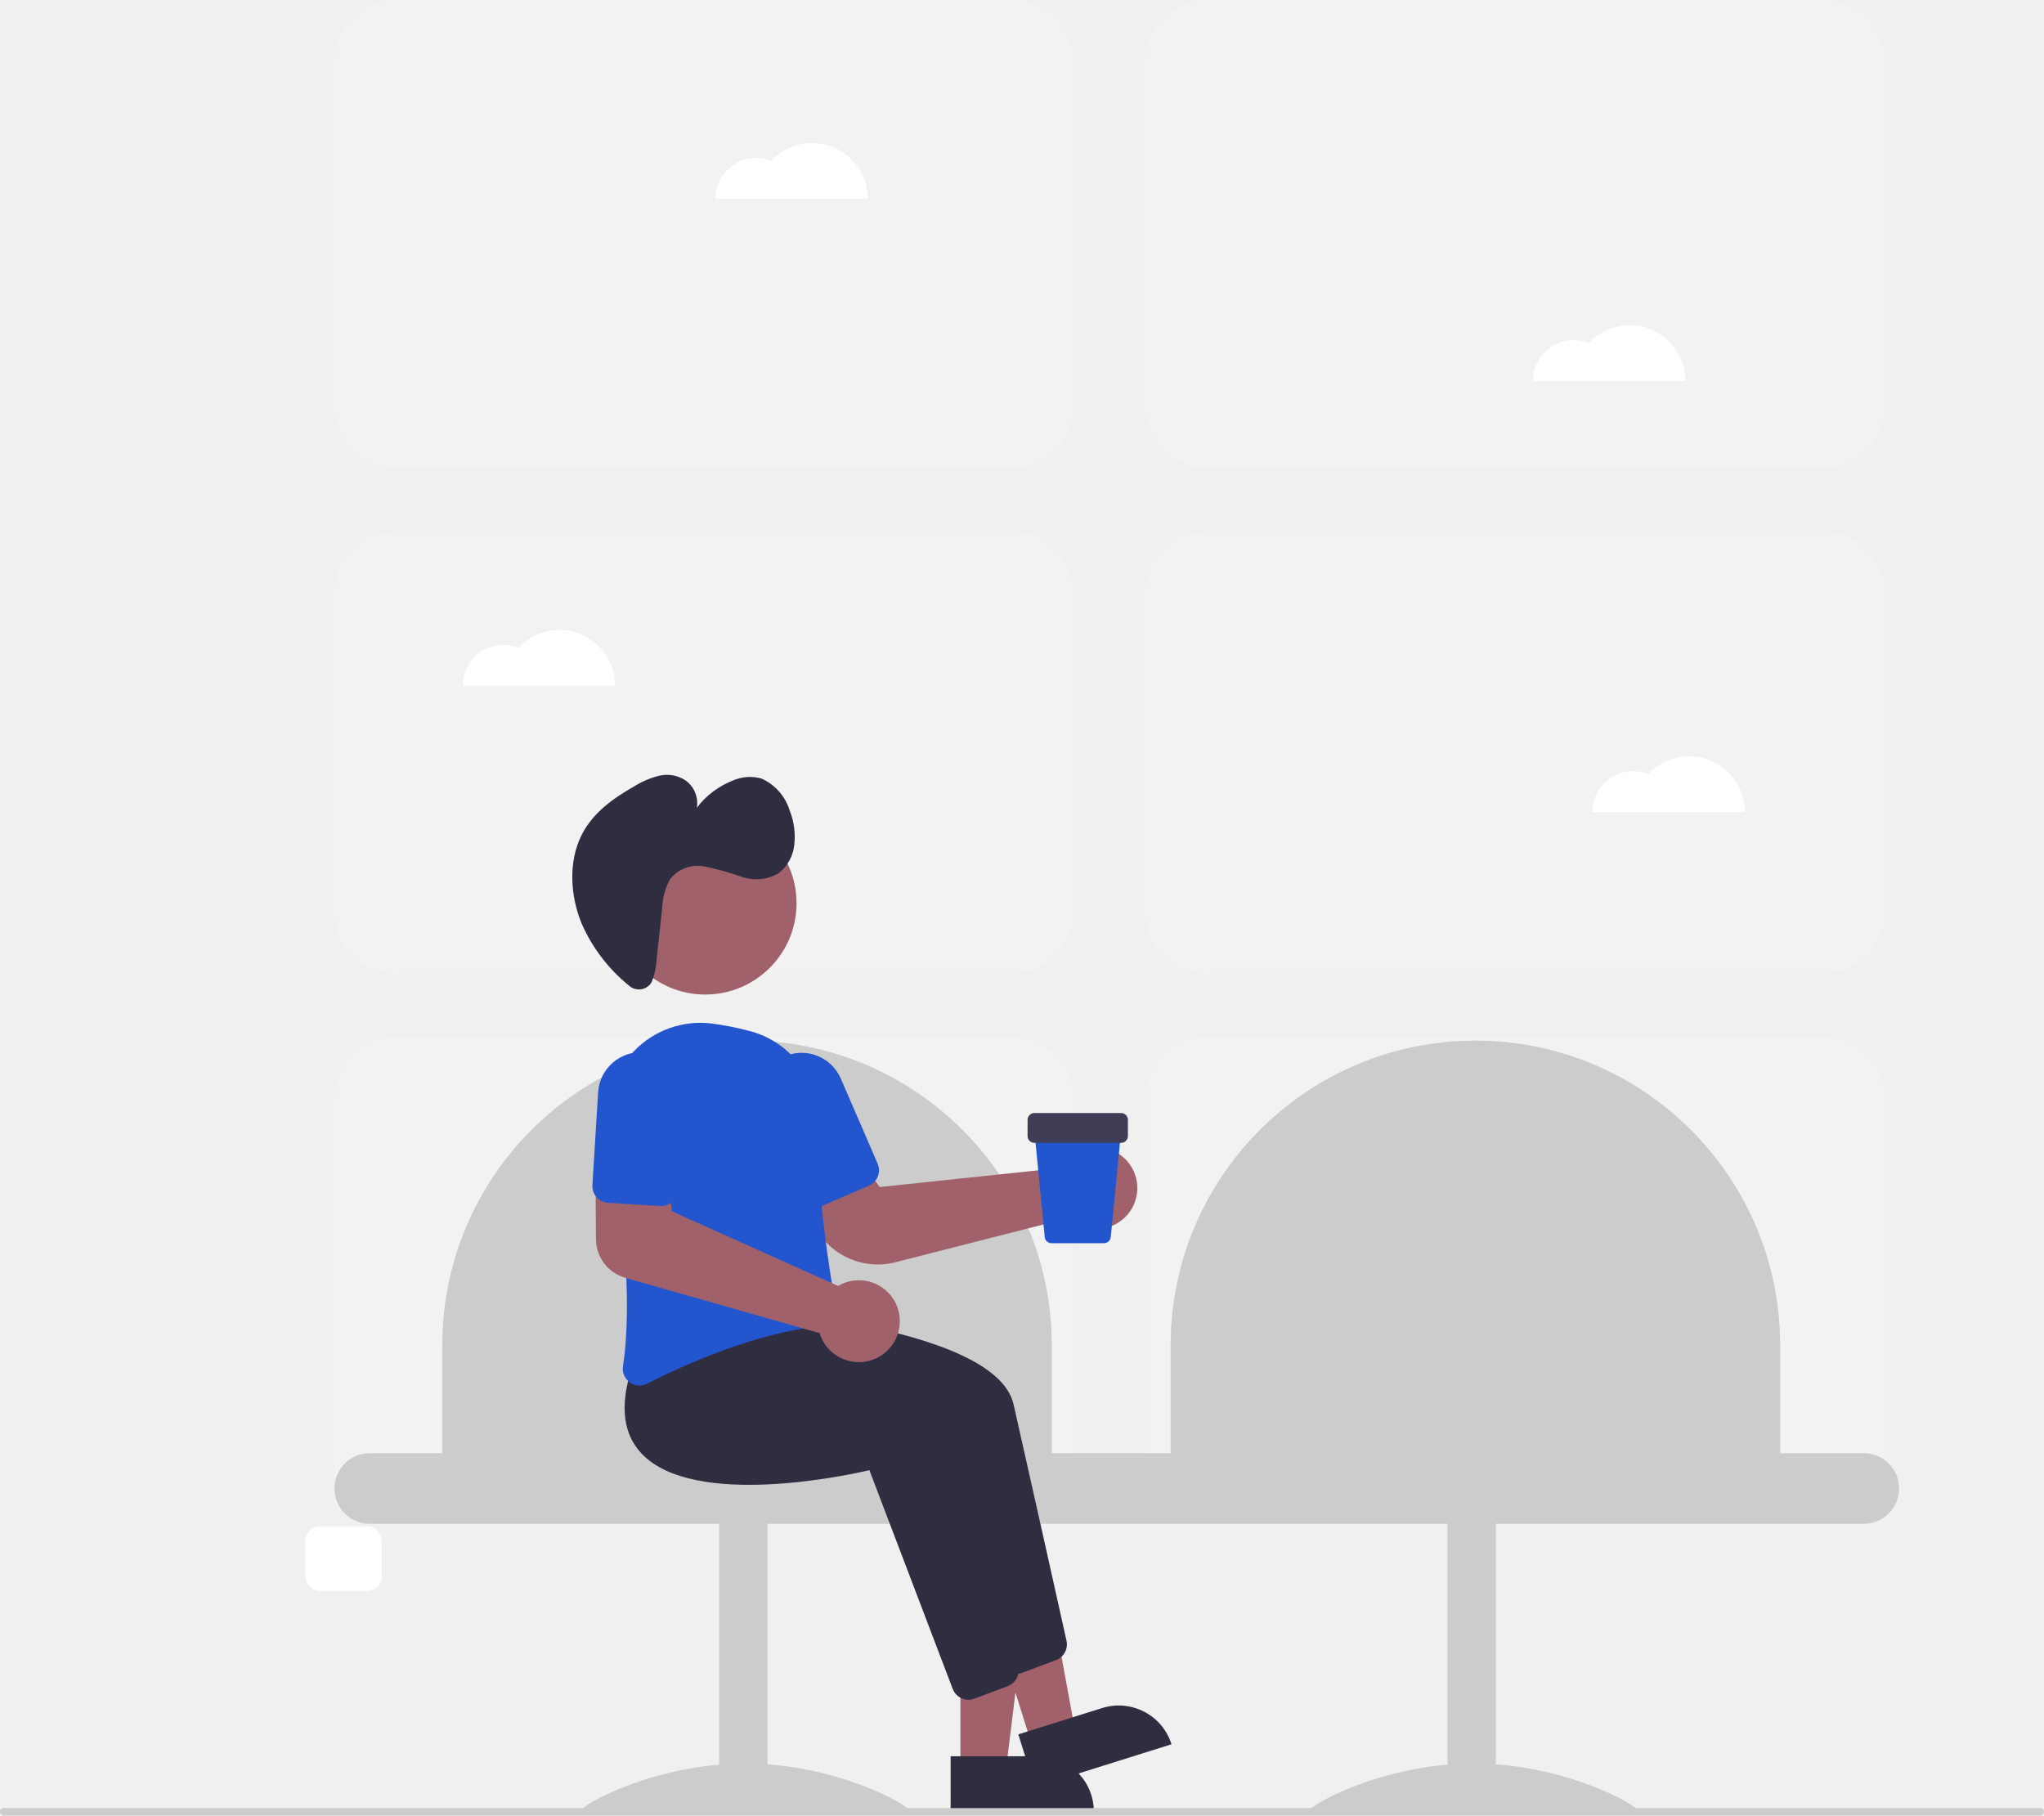
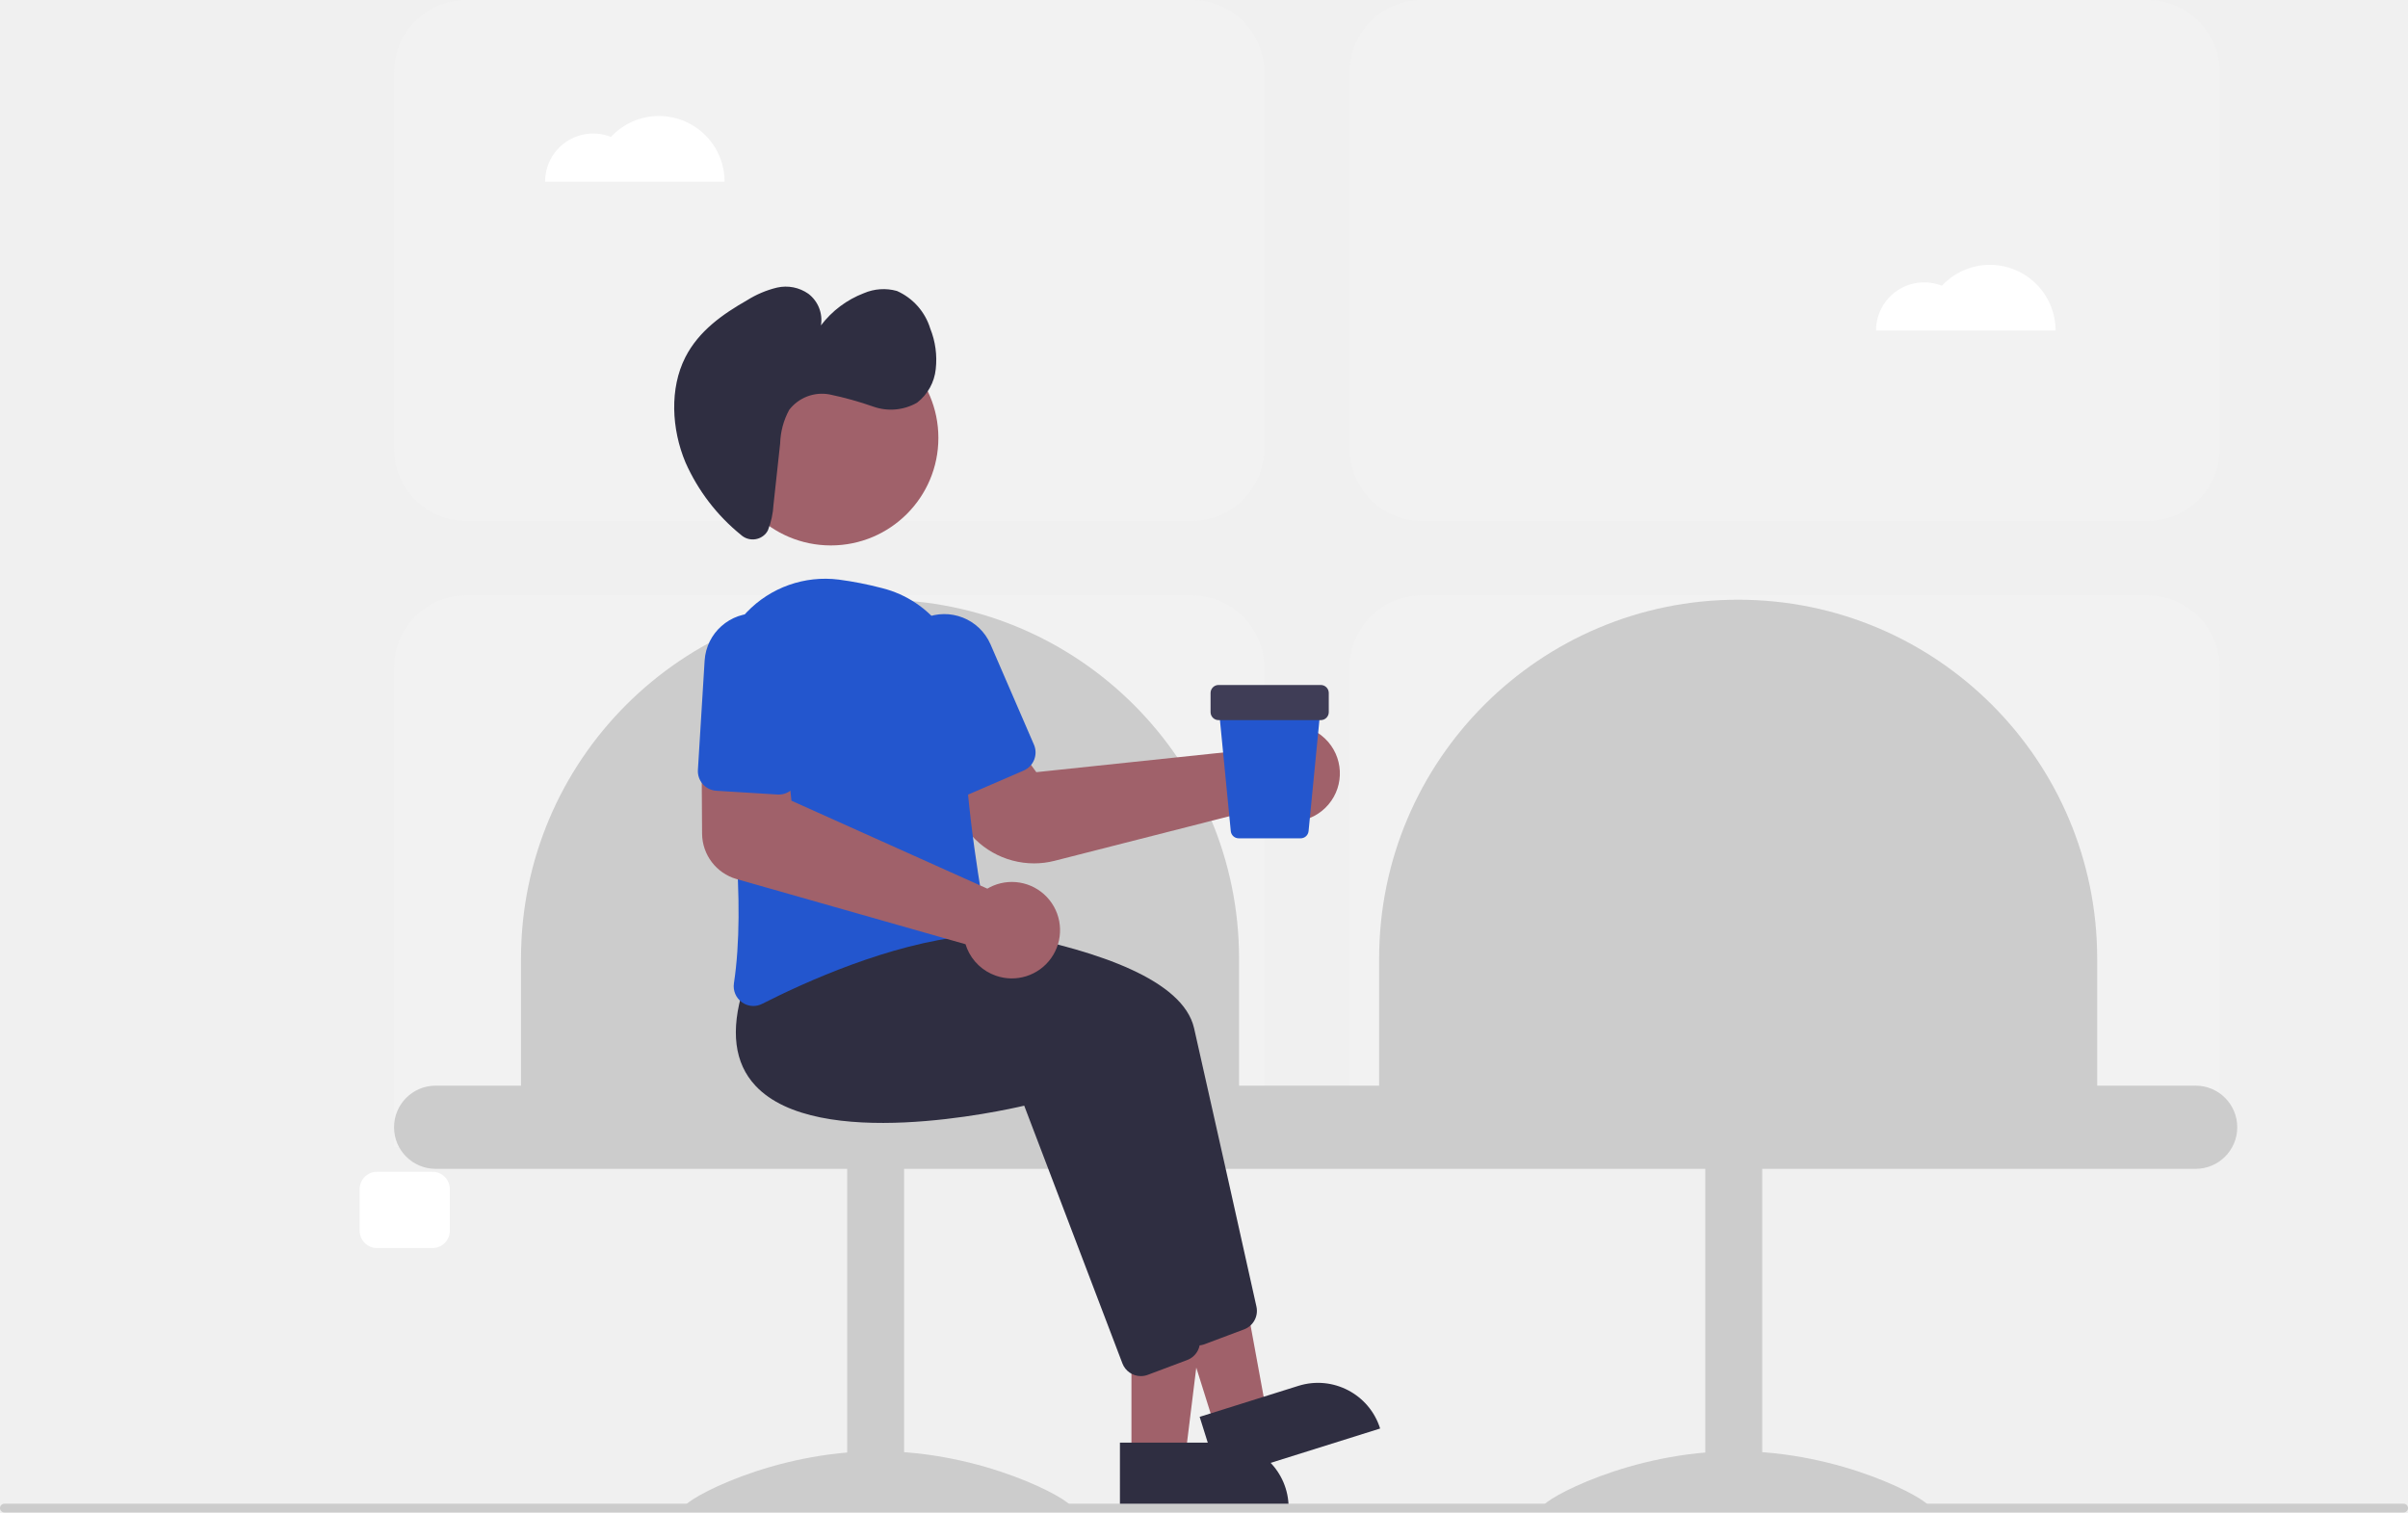
- <svg xmlns="http://www.w3.org/2000/svg" id="undraw_Airport_re_oqk1_1_" data-name="undraw_Airport_re_oqk1 (1)" width="259.563" height="230.539" viewBox="0 0 259.563 230.539">
-   <path id="Path_24" data-name="Path 24" d="M501.009,404.91H422.787A7.8,7.8,0,0,1,415,397.123V356.537a7.8,7.8,0,0,1,7.787-7.787h78.222a7.8,7.8,0,0,1,7.787,7.787v40.586a7.8,7.8,0,0,1-7.787,7.787Z" transform="translate(-372.526 -281.264)" fill="#f2f2f2" />
-   <path id="Path_25" data-name="Path 25" d="M719.261,404.91H641.039a7.8,7.8,0,0,1-7.787-7.787V356.537a7.8,7.8,0,0,1,7.787-7.787h78.222a7.8,7.8,0,0,1,7.787,7.787v40.586a7.8,7.8,0,0,1-7.787,7.787Z" transform="translate(-487.778 -281.264)" fill="#f2f2f2" />
-   <path id="Path_26" data-name="Path 26" d="M508.8,544.213H415V492.537a7.8,7.8,0,0,1,7.787-7.787h78.222a7.8,7.8,0,0,1,7.787,7.787Z" transform="translate(-372.526 -353.081)" fill="#f2f2f2" />
-   <path id="Path_27" data-name="Path 27" d="M727.048,544.213h-93.8V492.537a7.8,7.8,0,0,1,7.787-7.787h78.222a7.8,7.8,0,0,1,7.787,7.787Z" transform="translate(-487.778 -353.081)" fill="#f2f2f2" />
-   <path id="Path_28" data-name="Path 28" d="M719.261,265.213H641.039a7.8,7.8,0,0,1-7.787-7.787v-43.89a7.8,7.8,0,0,1,7.787-7.787h78.222a7.8,7.8,0,0,1,7.787,7.787v43.89a7.8,7.8,0,0,1-7.787,7.787Z" transform="translate(-487.778 -205.75)" fill="#f2f2f2" />
-   <path id="Path_29" data-name="Path 29" d="M501.009,265.213H422.787A7.8,7.8,0,0,1,415,257.427v-43.89a7.8,7.8,0,0,1,7.787-7.787h78.222a7.8,7.8,0,0,1,7.787,7.787v43.89a7.8,7.8,0,0,1-7.787,7.787Z" transform="translate(-372.526 -205.75)" fill="#f2f2f2" />
-   <path id="Path_30" data-name="Path 30" d="M609.2,605.717H419.483a4.483,4.483,0,0,1,0-8.967H609.2a4.483,4.483,0,0,1,0,8.967Z" transform="translate(-372.526 -412.224)" fill="#ccc" />
-   <path id="Path_31" data-name="Path 31" d="M521.4,542.382H444V524.448a38.7,38.7,0,0,1,77.4,0Z" transform="translate(-387.84 -353.609)" fill="#ccc" />
-   <path id="Path_32" data-name="Path 32" d="M717.4,542.382H640V524.448a38.7,38.7,0,0,1,77.4,0Z" transform="translate(-491.341 -353.609)" fill="#ccc" />
-   <rect id="Rectangle_6" data-name="Rectangle 6" width="6.135" height="39.642" transform="translate(189.953 230.067) rotate(180)" fill="#ccc" />
-   <path id="Path_33" data-name="Path 33" d="M677.5,686.17c0,.663,9.3.256,20.765.256s20.765.406,20.765-.256-9.3-5.92-20.765-5.92S677.5,685.507,677.5,686.17Z" transform="translate(-511.144 -456.318)" fill="#ccc" />
-   <rect id="Rectangle_7" data-name="Rectangle 7" width="6.135" height="39.642" transform="translate(97.454 230.067) rotate(180)" fill="#ccc" />
-   <path id="Path_34" data-name="Path 34" d="M481.5,686.17c0,.663,9.3.256,20.765.256s20.765.406,20.765-.256-9.3-5.92-20.765-5.92S481.5,685.507,481.5,686.17Z" transform="translate(-407.643 -456.318)" fill="#ccc" />
-   <path id="Path_35" data-name="Path 35" d="M258.427,451.078h5.786l2.752-22.317h-8.539Z" transform="translate(-136.466 -226.415)" fill="#a0616a" />
-   <path id="Path_36" data-name="Path 36" d="M0,0H18.184V7.026H7.026A7.026,7.026,0,0,1,0,0H0Z" transform="translate(138.904 230.036) rotate(179.997)" fill="#2f2e41" />
-   <path id="Path_37" data-name="Path 37" d="M270.089,442.521l5.52-1.732-4.055-22.117-8.147,2.556Z" transform="translate(-139.097 -221.087)" fill="#a0616a" />
-   <path id="Path_38" data-name="Path 38" d="M0,0H18.184V7.026H7.026A7.026,7.026,0,0,1,0,0Z" transform="translate(148.767 221.488) rotate(162.577)" fill="#2f2e41" />
-   <path id="Path_39" data-name="Path 39" d="M547.739,602.512l-10.584-27.783c-2.375.558-22.288,4.964-28.957-2.137-2.286-2.434-2.731-5.96-1.325-10.481l3.892-4.891.121.006c1.472.077,36.072,2.017,38.444,12.454,2,8.8,5.652,25.2,6.724,30.022a2.131,2.131,0,0,1-1.328,2.446l-4.257,1.6a2.1,2.1,0,0,1-.742.135,2.13,2.13,0,0,1-1.988-1.367Z" transform="translate(-420.618 -391.35)" fill="#2f2e41" />
-   <path id="Path_40" data-name="Path 40" d="M534.739,609.512l-10.584-27.783c-2.375.558-22.288,4.964-28.957-2.137-2.286-2.434-2.731-5.96-1.325-10.481l3.892-4.891.121.006c1.472.077,36.072,2.017,38.444,12.454,2,8.8,5.652,25.2,6.724,30.022a2.131,2.131,0,0,1-1.328,2.446l-4.256,1.6a2.1,2.1,0,0,1-.742.135,2.13,2.13,0,0,1-1.988-1.367Z" transform="translate(-413.753 -395.046)" fill="#2f2e41" />
-   <path id="Path_41" data-name="Path 41" d="M548.724,529.308a9.059,9.059,0,0,1-7.78-4.423l-3.361-5.694,7.99-4.367,3.392,4.651,23.018-2.425a4.984,4.984,0,0,1,.377-.582h0a5.2,5.2,0,0,1,3.716-2.036,5.141,5.141,0,0,1,4.008,1.422,5.192,5.192,0,0,1-6.727,7.888,4.91,4.91,0,0,1-.388-.33l-22.046,5.621A8.89,8.89,0,0,1,548.724,529.308Z" transform="translate(-437.258 -368.745)" fill="#a0616a" />
-   <path id="Path_42" data-name="Path 42" d="M491.408,526.608a2.127,2.127,0,0,1-.858-2.052c1.313-8.657-.2-21.057-1.7-29.936a11.7,11.7,0,0,1,13.006-13.574,37.7,37.7,0,0,1,4.678.922h0a11.608,11.608,0,0,1,8.77,11.547c-.224,8.568,1.516,19.258,2.274,23.456a2.132,2.132,0,0,1-.393,1.657,2.073,2.073,0,0,1-1.461.826c-8.4.858-17.467,4.956-22.122,7.323a2.123,2.123,0,0,1-.967.237,2.09,2.09,0,0,1-1.23-.405Z" transform="translate(-411.438 -351.076)" fill="#2356ce" />
-   <path id="Path_43" data-name="Path 43" d="M535.472,508.514a2.11,2.11,0,0,1-1.167-1.131l-4.687-10.827a5.427,5.427,0,0,1,9.961-4.311l4.687,10.827a2.126,2.126,0,0,1-1.105,2.792l-6.063,2.625a2.109,2.109,0,0,1-1.625.026Z" transform="translate(-432.815 -355.31)" fill="#2356ce" />
-   <circle id="Ellipse_64" data-name="Ellipse 64" cx="11.591" cy="11.591" r="11.591" transform="translate(77.968 103.104)" fill="#a0616a" />
-   <path id="Path_44" data-name="Path 44" d="M488.871,440.832a1.876,1.876,0,0,1-2.685.154,20.965,20.965,0,0,1-5.98-7.81c-1.507-3.592-1.728-7.975-.013-11.342,1.45-2.846,4.052-4.658,6.65-6.139a10.853,10.853,0,0,1,3.232-1.366,4.245,4.245,0,0,1,3.376.664,3.561,3.561,0,0,1,1.358,3.411,10.55,10.55,0,0,1,4.626-3.472,5.363,5.363,0,0,1,3.565-.239,6.525,6.525,0,0,1,3.591,4.052,9.034,9.034,0,0,1,.592,4.372,5.252,5.252,0,0,1-2.015,3.62,5.671,5.671,0,0,1-4.7.428,36.8,36.8,0,0,0-4.729-1.317,4.452,4.452,0,0,0-4.355,1.666,8.068,8.068,0,0,0-.973,3.614l-.717,6.606a8.752,8.752,0,0,1-.6,2.756,1.536,1.536,0,0,1-.223.34Z" transform="translate(-406.317 -315.839)" fill="#2f2e41" />
-   <path id="Path_45" data-name="Path 45" d="M516.943,543.836a5.2,5.2,0,0,1-3.084-2.906,4.843,4.843,0,0,1-.17-.481L489,533.421a5.134,5.134,0,0,1-3.71-4.881l-.06-9.534,9.1.244.593,5.727,21.115,9.48a4.974,4.974,0,0,1,.619-.314h0a5.2,5.2,0,1,1,.287,9.694Z" transform="translate(-409.611 -371.17)" fill="#a0616a" />
-   <path id="Path_46" data-name="Path 46" d="M484.931,507.277a2.11,2.11,0,0,1-.529-1.537l.724-11.776a5.427,5.427,0,1,1,10.834.667l-.724,11.776a2.126,2.126,0,0,1-2.25,1.989l-6.595-.405A2.109,2.109,0,0,1,484.931,507.277Z" transform="translate(-409.173 -355.257)" fill="#2356ce" />
-   <path id="Path_47" data-name="Path 47" d="M612.15,524.065h-6.671a.858.858,0,0,1-.857-.777L603.287,509.6h11.056l-1.335,13.687A.858.858,0,0,1,612.15,524.065Z" transform="translate(-471.954 -366.204)" fill="#2356ce" />
-   <path id="Path_48" data-name="Path 48" d="M613.381,509.011h-11.02a.862.862,0,0,1-.861-.861v-2.066a.862.862,0,0,1,.861-.861h11.02a.862.862,0,0,1,.861.861v2.066A.862.862,0,0,1,613.381,509.011Z" transform="translate(-471.011 -363.892)" fill="#3f3d56" />
-   <path id="Path_52" data-name="Path 52" d="M415,624.646h-5.981a1.871,1.871,0,0,1-1.869-1.869v-4.486a1.871,1.871,0,0,1,1.869-1.869H415a1.871,1.871,0,0,1,1.869,1.869v4.486A1.871,1.871,0,0,1,415,624.646Z" transform="translate(-368.381 -422.613)" fill="#fff" />
-   <path id="Path_55" data-name="Path 55" d="M410.6,198.716l-24.434,6.6-1.444,2.887Z" transform="translate(-203.161 -104.936)" fill="#f2f2f2" />
-   <path id="Path_56" data-name="Path 56" d="M584.091,693.194H325.472a.472.472,0,1,1,0-.944H584.091a.472.472,0,1,1,0,.944Z" transform="translate(-325 -462.655)" fill="#ccc" />
-   <path id="Path_57" data-name="Path 57" d="M749.77,293.25a7.051,7.051,0,0,0-5.17,2.255,5.184,5.184,0,0,0-7.1,4.824h19.349A7.079,7.079,0,0,0,749.77,293.25Z" transform="translate(-542.828 -251.956)" fill="#fff" />
-   <path id="Path_58" data-name="Path 58" d="M529.77,244.25a7.051,7.051,0,0,0-5.17,2.255,5.184,5.184,0,0,0-7.1,4.824h19.349a7.079,7.079,0,0,0-7.079-7.079Z" transform="translate(-426.653 -226.081)" fill="#fff" />
-   <path id="Path_59" data-name="Path 59" d="M461.77,375.25a7.051,7.051,0,0,0-5.17,2.255,5.184,5.184,0,0,0-7.1,4.824h19.349A7.079,7.079,0,0,0,461.77,375.25Z" transform="translate(-390.744 -295.257)" fill="#fff" />
-   <path id="Path_60" data-name="Path 60" d="M461.77,375.25a7.051,7.051,0,0,0-5.17,2.255,5.184,5.184,0,0,0-7.1,4.824h19.349A7.079,7.079,0,0,0,461.77,375.25Z" transform="translate(-247.277 -279.212)" fill="#fff" />
+ <svg xmlns="http://www.w3.org/2000/svg" width="259.563" height="163.053" viewBox="0 0 259.563 163.053">
+   <g id="undraw_Airport_re_oqk1_1_" data-name="undraw_Airport_re_oqk1 (1)" transform="translate(0 -67.486)">
+     <path id="Path_24" data-name="Path 24" d="M501.009,404.91H422.787A7.8,7.8,0,0,1,415,397.123V356.537a7.8,7.8,0,0,1,7.787-7.787h78.222a7.8,7.8,0,0,1,7.787,7.787v40.586a7.8,7.8,0,0,1-7.787,7.787Z" transform="translate(-372.526 -281.264)" fill="#f2f2f2" />
+     <path id="Path_25" data-name="Path 25" d="M719.261,404.91H641.039a7.8,7.8,0,0,1-7.787-7.787V356.537a7.8,7.8,0,0,1,7.787-7.787h78.222a7.8,7.8,0,0,1,7.787,7.787v40.586a7.8,7.8,0,0,1-7.787,7.787Z" transform="translate(-487.778 -281.264)" fill="#f2f2f2" />
+     <path id="Path_26" data-name="Path 26" d="M508.8,544.213H415V492.537a7.8,7.8,0,0,1,7.787-7.787h78.222a7.8,7.8,0,0,1,7.787,7.787Z" transform="translate(-372.526 -353.081)" fill="#f2f2f2" />
+     <path id="Path_27" data-name="Path 27" d="M727.048,544.213h-93.8V492.537a7.8,7.8,0,0,1,7.787-7.787h78.222a7.8,7.8,0,0,1,7.787,7.787Z" transform="translate(-487.778 -353.081)" fill="#f2f2f2" />
+     <path id="Path_30" data-name="Path 30" d="M609.2,605.717H419.483a4.483,4.483,0,0,1,0-8.967H609.2a4.483,4.483,0,0,1,0,8.967Z" transform="translate(-372.526 -412.224)" fill="#ccc" />
+     <path id="Path_31" data-name="Path 31" d="M521.4,542.382H444V524.448a38.7,38.7,0,0,1,77.4,0Z" transform="translate(-387.84 -353.609)" fill="#ccc" />
+     <path id="Path_32" data-name="Path 32" d="M717.4,542.382H640V524.448a38.7,38.7,0,0,1,77.4,0Z" transform="translate(-491.341 -353.609)" fill="#ccc" />
+     <rect id="Rectangle_6" data-name="Rectangle 6" width="6.135" height="39.642" transform="translate(189.953 230.067) rotate(180)" fill="#ccc" />
+     <path id="Path_33" data-name="Path 33" d="M677.5,686.17c0,.663,9.3.256,20.765.256s20.765.406,20.765-.256-9.3-5.92-20.765-5.92S677.5,685.507,677.5,686.17Z" transform="translate(-511.144 -456.318)" fill="#ccc" />
+     <rect id="Rectangle_7" data-name="Rectangle 7" width="6.135" height="39.642" transform="translate(97.454 230.067) rotate(180)" fill="#ccc" />
+     <path id="Path_34" data-name="Path 34" d="M481.5,686.17c0,.663,9.3.256,20.765.256s20.765.406,20.765-.256-9.3-5.92-20.765-5.92S481.5,685.507,481.5,686.17Z" transform="translate(-407.643 -456.318)" fill="#ccc" />
+     <path id="Path_35" data-name="Path 35" d="M258.427,451.078h5.786l2.752-22.317h-8.539Z" transform="translate(-136.466 -226.415)" fill="#a0616a" />
+     <path id="Path_36" data-name="Path 36" d="M0,0H18.184V7.026H7.026A7.026,7.026,0,0,1,0,0H0Z" transform="translate(138.904 230.036) rotate(179.997)" fill="#2f2e41" />
+     <path id="Path_37" data-name="Path 37" d="M270.089,442.521l5.52-1.732-4.055-22.117-8.147,2.556Z" transform="translate(-139.097 -221.087)" fill="#a0616a" />
+     <path id="Path_38" data-name="Path 38" d="M0,0H18.184V7.026H7.026A7.026,7.026,0,0,1,0,0Z" transform="translate(148.767 221.488) rotate(162.577)" fill="#2f2e41" />
+     <path id="Path_39" data-name="Path 39" d="M547.739,602.512l-10.584-27.783c-2.375.558-22.288,4.964-28.957-2.137-2.286-2.434-2.731-5.96-1.325-10.481l3.892-4.891.121.006c1.472.077,36.072,2.017,38.444,12.454,2,8.8,5.652,25.2,6.724,30.022a2.131,2.131,0,0,1-1.328,2.446l-4.257,1.6a2.1,2.1,0,0,1-.742.135,2.13,2.13,0,0,1-1.988-1.367Z" transform="translate(-420.618 -391.35)" fill="#2f2e41" />
+     <path id="Path_40" data-name="Path 40" d="M534.739,609.512l-10.584-27.783c-2.375.558-22.288,4.964-28.957-2.137-2.286-2.434-2.731-5.96-1.325-10.481l3.892-4.891.121.006c1.472.077,36.072,2.017,38.444,12.454,2,8.8,5.652,25.2,6.724,30.022a2.131,2.131,0,0,1-1.328,2.446l-4.256,1.6a2.1,2.1,0,0,1-.742.135,2.13,2.13,0,0,1-1.988-1.367Z" transform="translate(-413.753 -395.046)" fill="#2f2e41" />
+     <path id="Path_41" data-name="Path 41" d="M548.724,529.308a9.059,9.059,0,0,1-7.78-4.423l-3.361-5.694,7.99-4.367,3.392,4.651,23.018-2.425a4.984,4.984,0,0,1,.377-.582h0a5.2,5.2,0,0,1,3.716-2.036,5.141,5.141,0,0,1,4.008,1.422,5.192,5.192,0,0,1-6.727,7.888,4.91,4.91,0,0,1-.388-.33l-22.046,5.621A8.89,8.89,0,0,1,548.724,529.308Z" transform="translate(-437.258 -368.745)" fill="#a0616a" />
+     <path id="Path_42" data-name="Path 42" d="M491.408,526.608a2.127,2.127,0,0,1-.858-2.052c1.313-8.657-.2-21.057-1.7-29.936a11.7,11.7,0,0,1,13.006-13.574,37.7,37.7,0,0,1,4.678.922h0a11.608,11.608,0,0,1,8.77,11.547c-.224,8.568,1.516,19.258,2.274,23.456a2.132,2.132,0,0,1-.393,1.657,2.073,2.073,0,0,1-1.461.826c-8.4.858-17.467,4.956-22.122,7.323a2.123,2.123,0,0,1-.967.237,2.09,2.09,0,0,1-1.23-.405Z" transform="translate(-411.438 -351.076)" fill="#2356ce" />
+     <path id="Path_43" data-name="Path 43" d="M535.472,508.514a2.11,2.11,0,0,1-1.167-1.131l-4.687-10.827a5.427,5.427,0,0,1,9.961-4.311l4.687,10.827a2.126,2.126,0,0,1-1.105,2.792l-6.063,2.625a2.109,2.109,0,0,1-1.625.026Z" transform="translate(-432.815 -355.31)" fill="#2356ce" />
+     <circle id="Ellipse_64" data-name="Ellipse 64" cx="11.591" cy="11.591" r="11.591" transform="translate(77.968 103.104)" fill="#a0616a" />
+     <path id="Path_44" data-name="Path 44" d="M488.871,440.832a1.876,1.876,0,0,1-2.685.154,20.965,20.965,0,0,1-5.98-7.81c-1.507-3.592-1.728-7.975-.013-11.342,1.45-2.846,4.052-4.658,6.65-6.139a10.853,10.853,0,0,1,3.232-1.366,4.245,4.245,0,0,1,3.376.664,3.561,3.561,0,0,1,1.358,3.411,10.55,10.55,0,0,1,4.626-3.472,5.363,5.363,0,0,1,3.565-.239,6.525,6.525,0,0,1,3.591,4.052,9.034,9.034,0,0,1,.592,4.372,5.252,5.252,0,0,1-2.015,3.62,5.671,5.671,0,0,1-4.7.428,36.8,36.8,0,0,0-4.729-1.317,4.452,4.452,0,0,0-4.355,1.666,8.068,8.068,0,0,0-.973,3.614l-.717,6.606a8.752,8.752,0,0,1-.6,2.756,1.536,1.536,0,0,1-.223.34Z" transform="translate(-406.317 -315.839)" fill="#2f2e41" />
+     <path id="Path_45" data-name="Path 45" d="M516.943,543.836a5.2,5.2,0,0,1-3.084-2.906,4.843,4.843,0,0,1-.17-.481L489,533.421a5.134,5.134,0,0,1-3.71-4.881l-.06-9.534,9.1.244.593,5.727,21.115,9.48a4.974,4.974,0,0,1,.619-.314h0a5.2,5.2,0,1,1,.287,9.694Z" transform="translate(-409.611 -371.17)" fill="#a0616a" />
+     <path id="Path_46" data-name="Path 46" d="M484.931,507.277a2.11,2.11,0,0,1-.529-1.537l.724-11.776a5.427,5.427,0,1,1,10.834.667l-.724,11.776a2.126,2.126,0,0,1-2.25,1.989l-6.595-.405A2.109,2.109,0,0,1,484.931,507.277Z" transform="translate(-409.173 -355.257)" fill="#2356ce" />
+     <path id="Path_47" data-name="Path 47" d="M612.15,524.065h-6.671a.858.858,0,0,1-.857-.777L603.287,509.6h11.056l-1.335,13.687A.858.858,0,0,1,612.15,524.065Z" transform="translate(-471.954 -366.204)" fill="#2356ce" />
+     <path id="Path_48" data-name="Path 48" d="M613.381,509.011h-11.02a.862.862,0,0,1-.861-.861v-2.066a.862.862,0,0,1,.861-.861h11.02a.862.862,0,0,1,.861.861v2.066A.862.862,0,0,1,613.381,509.011Z" transform="translate(-471.011 -363.892)" fill="#3f3d56" />
+     <path id="Path_52" data-name="Path 52" d="M415,624.646h-5.981a1.871,1.871,0,0,1-1.869-1.869v-4.486a1.871,1.871,0,0,1,1.869-1.869H415a1.871,1.871,0,0,1,1.869,1.869v4.486A1.871,1.871,0,0,1,415,624.646Z" transform="translate(-368.381 -422.613)" fill="#fff" />
+     <path id="Path_55" data-name="Path 55" d="M410.6,198.716l-24.434,6.6-1.444,2.887Z" transform="translate(-203.161 -104.936)" fill="#f2f2f2" />
+     <path id="Path_56" data-name="Path 56" d="M584.091,693.194H325.472a.472.472,0,1,1,0-.944H584.091a.472.472,0,1,1,0,.944Z" transform="translate(-325 -462.655)" fill="#ccc" />
+     <path id="Path_59" data-name="Path 59" d="M461.77,375.25a7.051,7.051,0,0,0-5.17,2.255,5.184,5.184,0,0,0-7.1,4.824h19.349A7.079,7.079,0,0,0,461.77,375.25Z" transform="translate(-390.744 -295.257)" fill="#fff" />
+     <path id="Path_60" data-name="Path 60" d="M461.77,375.25a7.051,7.051,0,0,0-5.17,2.255,5.184,5.184,0,0,0-7.1,4.824h19.349A7.079,7.079,0,0,0,461.77,375.25Z" transform="translate(-247.277 -279.212)" fill="#fff" />
+   </g>
</svg>
